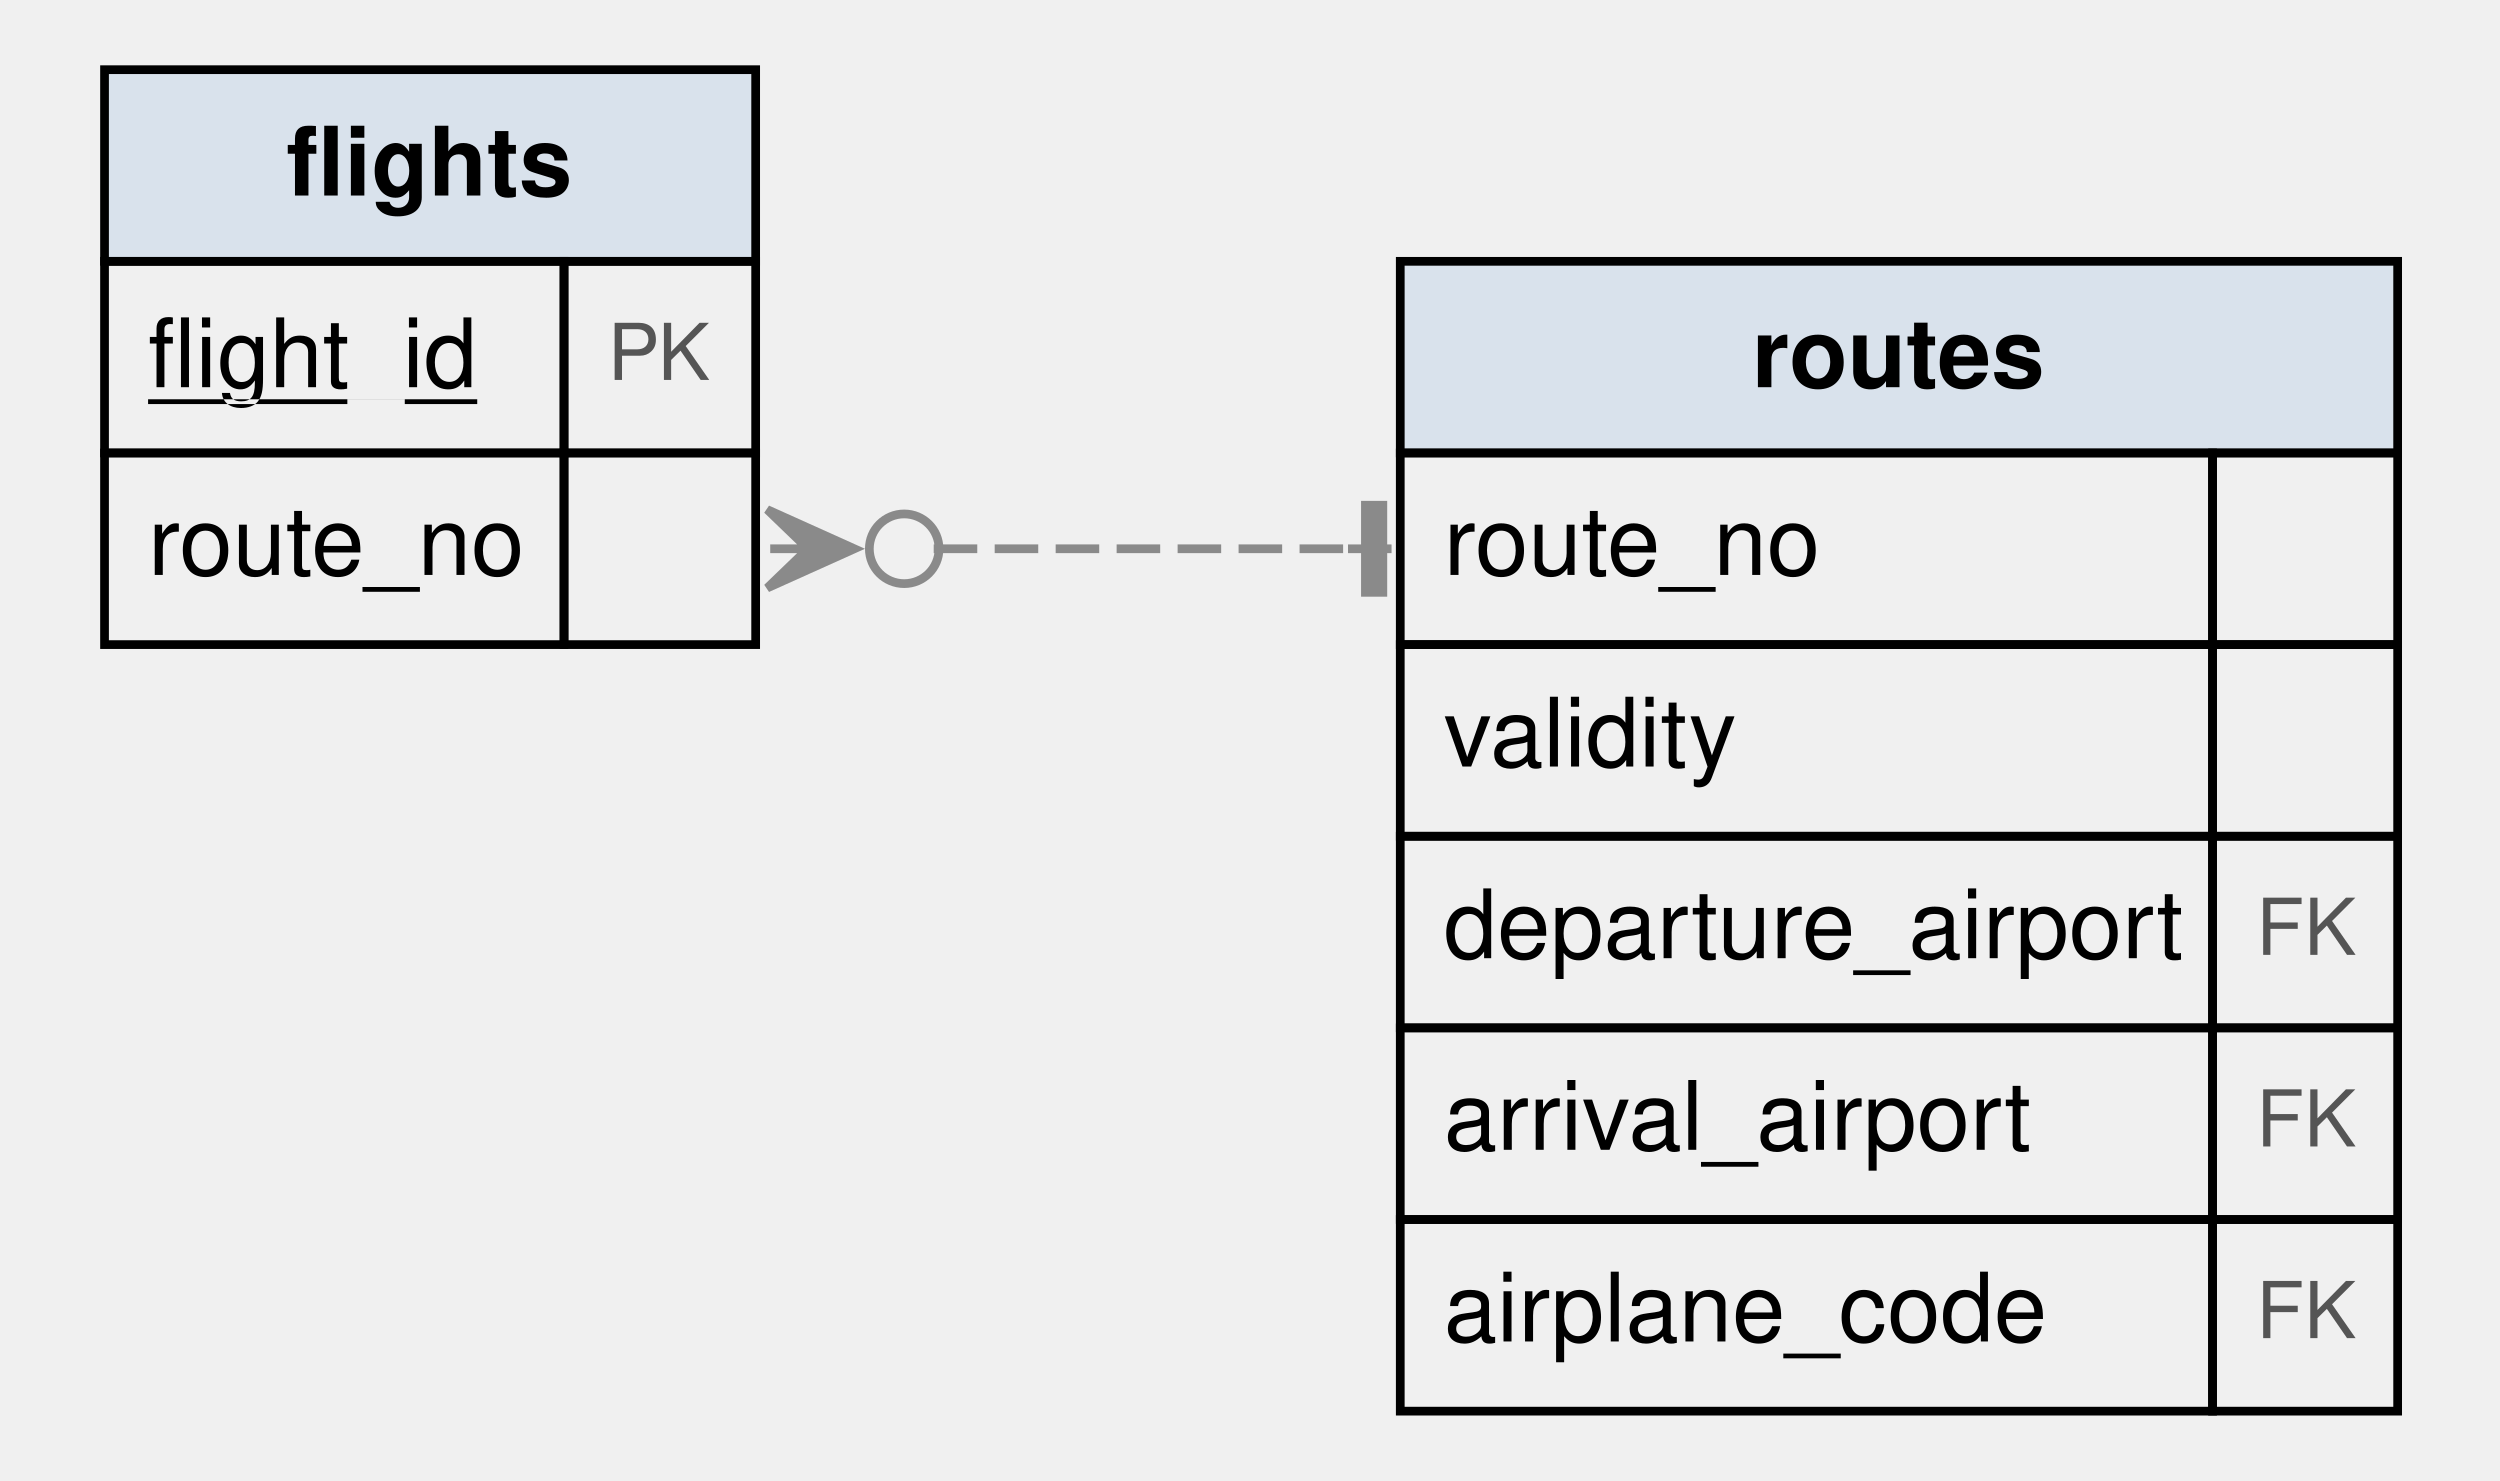
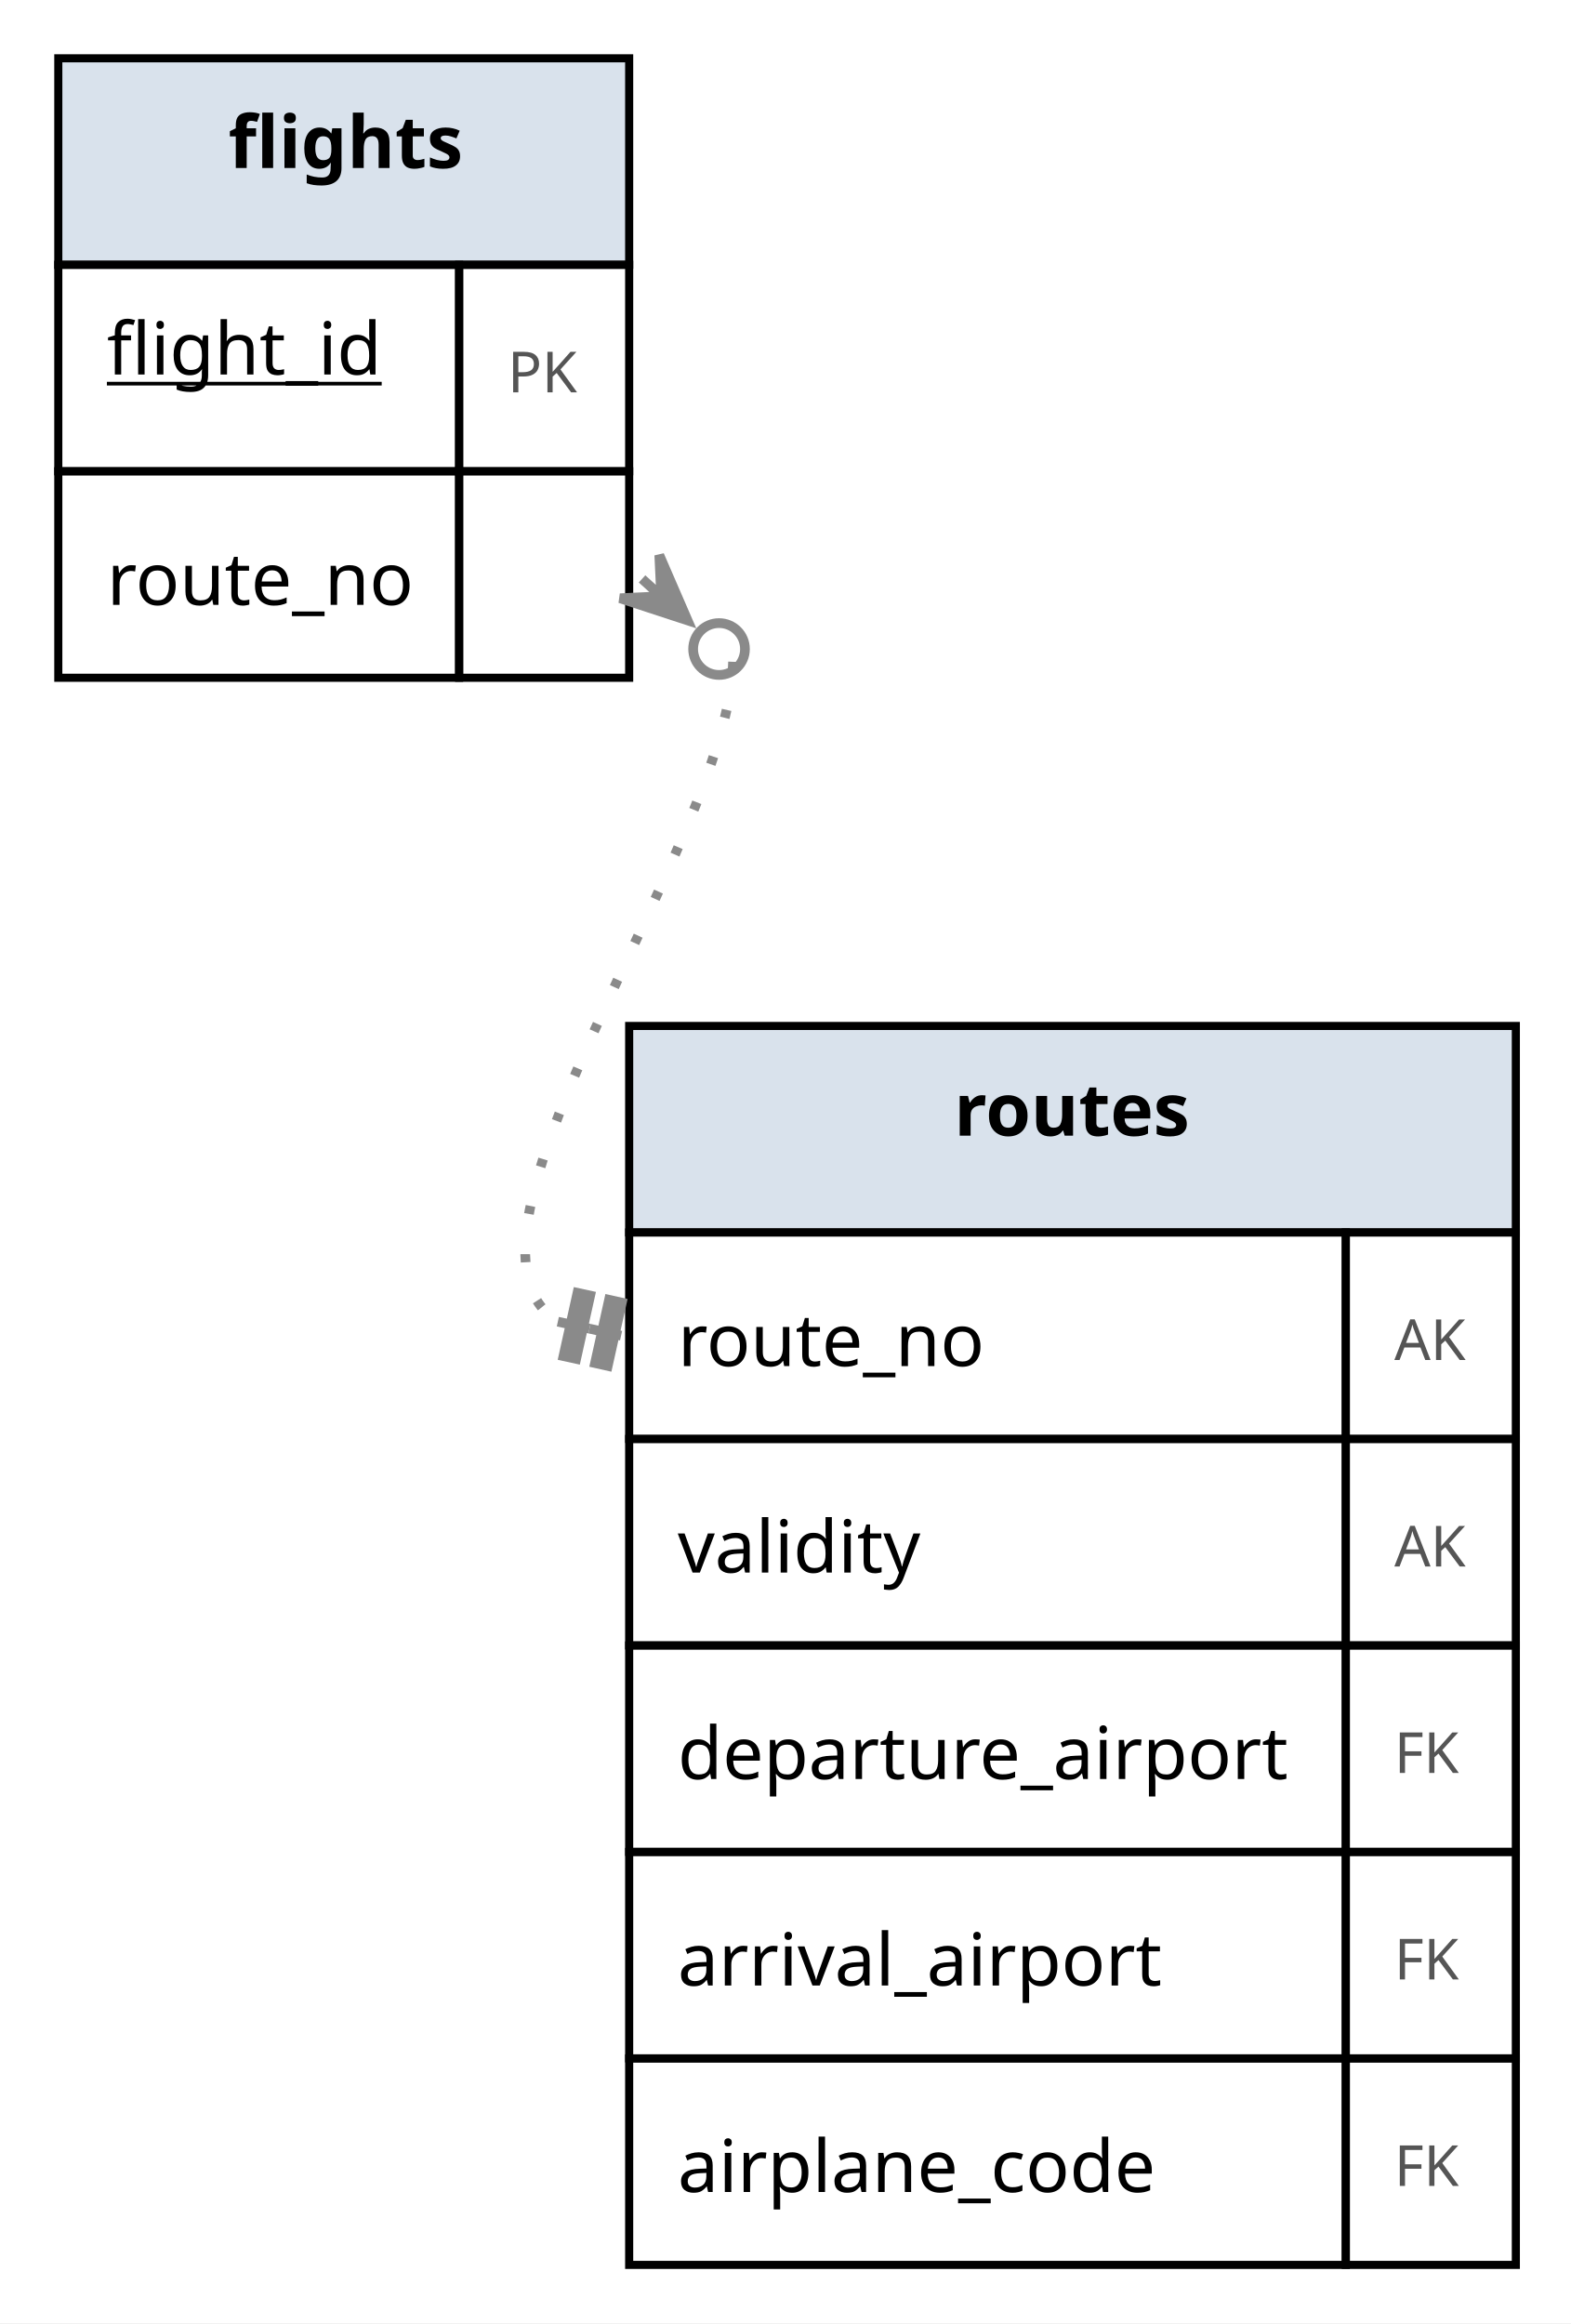
- <svg xmlns="http://www.w3.org/2000/svg" width="287pt" height="170pt" viewBox="0.00 0.00 287.00 170.00">
-   <g id="graph0" class="graph" transform="scale(1 1) rotate(0) translate(4 166)">
+ <svg xmlns="http://www.w3.org/2000/svg" width="194pt" height="287pt" viewBox="0.00 0.00 194.00 287.00">
+   <g id="graph0" class="graph" transform="scale(1 1) rotate(0) translate(7.2 279.7)">
+     <polygon fill="white" stroke="none" points="-7.2,7.2 -7.2,-279.7 187.2,-279.7 187.2,7.2 -7.2,7.2" />
    <g id="node1" class="node">
-       <polygon fill="#d9e2ec" stroke="none" points="8,-136 8,-158 82.75,-158 82.75,-136 8,-136" />
-       <polygon fill="none" stroke="black" points="8,-136 8,-158 82.75,-158 82.75,-136 8,-136" />
-       <text xml:space="preserve" text-anchor="start" x="28.88" y="-143.55" font-family="Helvetica,sans-Serif" font-weight="bold" font-size="11.00">flights</text>
-       <polygon fill="none" stroke="black" points="8,-114 8,-136 60.75,-136 60.75,-114 8,-114" />
-       <text xml:space="preserve" text-anchor="start" x="13" y="-121.55" font-family="Helvetica,sans-Serif" text-decoration="underline" font-size="11.00">flight_id</text>
-       <polygon fill="none" stroke="black" points="60.75,-114 60.75,-136 82.75,-136 82.75,-114 60.75,-114" />
-       <text xml:space="preserve" text-anchor="start" x="65.75" y="-122.38" font-family="Helvetica,sans-Serif" font-size="9.00" fill="#555555">PK</text>
-       <polygon fill="none" stroke="black" points="8,-92 8,-114 60.75,-114 60.75,-92 8,-92" />
-       <text xml:space="preserve" text-anchor="start" x="13" y="-100" font-family="Helvetica,sans-Serif" font-size="11.00">route_no</text>
-       <polygon fill="none" stroke="black" points="60.75,-92 60.75,-114 82.75,-114 82.75,-92 60.75,-92" />
+       <polygon fill="#d9e2ec" stroke="none" points="70.5,-127.5 70.5,-153 180,-153 180,-127.5 70.5,-127.5" />
+       <polygon fill="none" stroke="#000000" points="70.5,-127.5 70.5,-153 180,-153 180,-127.5 70.5,-127.5" />
+       <text xml:space="preserve" text-anchor="start" x="110.62" y="-139.45" font-family="Noto Sans KR" font-weight="bold" font-size="9.00" fill="#000000">routes</text>
+       <polygon fill="none" stroke="#000000" points="70.5,-102 70.5,-127.5 159,-127.5 159,-102 70.5,-102" />
+       <text xml:space="preserve" text-anchor="start" x="76.5" y="-111" font-family="Noto Sans KR" font-size="9.00">route_no</text>
+       <polygon fill="none" stroke="#000000" points="159,-102 159,-127.5 180,-127.5 180,-102 159,-102" />
+       <text xml:space="preserve" text-anchor="start" x="165" y="-111.75" font-family="Noto Sans KR" font-size="7.00" fill="#555555">AK</text>
+       <polygon fill="none" stroke="#000000" points="70.5,-76.5 70.5,-102 159,-102 159,-76.5 70.5,-76.5" />
+       <text xml:space="preserve" text-anchor="start" x="76.5" y="-85.5" font-family="Noto Sans KR" font-size="9.00">validity</text>
+       <polygon fill="none" stroke="#000000" points="159,-76.5 159,-102 180,-102 180,-76.5 159,-76.5" />
+       <text xml:space="preserve" text-anchor="start" x="165" y="-86.25" font-family="Noto Sans KR" font-size="7.00" fill="#555555">AK</text>
+       <polygon fill="none" stroke="#000000" points="70.5,-51 70.5,-76.5 159,-76.5 159,-51 70.5,-51" />
+       <text xml:space="preserve" text-anchor="start" x="76.5" y="-60" font-family="Noto Sans KR" font-size="9.00">departure_airport</text>
+       <polygon fill="none" stroke="#000000" points="159,-51 159,-76.5 180,-76.5 180,-51 159,-51" />
+       <text xml:space="preserve" text-anchor="start" x="165" y="-60.75" font-family="Noto Sans KR" font-size="7.00" fill="#555555">FK</text>
+       <polygon fill="none" stroke="#000000" points="70.5,-25.5 70.5,-51 159,-51 159,-25.5 70.5,-25.5" />
+       <text xml:space="preserve" text-anchor="start" x="76.5" y="-34.5" font-family="Noto Sans KR" font-size="9.00">arrival_airport</text>
+       <polygon fill="none" stroke="#000000" points="159,-25.5 159,-51 180,-51 180,-25.5 159,-25.5" />
+       <text xml:space="preserve" text-anchor="start" x="165" y="-35.25" font-family="Noto Sans KR" font-size="7.00" fill="#555555">FK</text>
+       <polygon fill="none" stroke="#000000" points="70.5,0 70.5,-25.5 159,-25.5 159,0 70.5,0" />
+       <text xml:space="preserve" text-anchor="start" x="76.5" y="-9" font-family="Noto Sans KR" font-size="9.00">airplane_code</text>
+       <polygon fill="none" stroke="#000000" points="159,0 159,-25.5 180,-25.5 180,0 159,0" />
+       <text xml:space="preserve" text-anchor="start" x="165" y="-9.75" font-family="Noto Sans KR" font-size="7.00" fill="#555555">FK</text>
    </g>
    <g id="node2" class="node">
-       <polygon fill="#d9e2ec" stroke="none" points="156.75,-114 156.75,-136 271.25,-136 271.25,-114 156.75,-114" />
-       <polygon fill="none" stroke="black" points="156.75,-114 156.75,-136 271.25,-136 271.25,-114 156.75,-114" />
-       <text xml:space="preserve" text-anchor="start" x="197.12" y="-121.55" font-family="Helvetica,sans-Serif" font-weight="bold" font-size="11.00">routes</text>
-       <polygon fill="none" stroke="black" points="156.75,-92 156.75,-114 250,-114 250,-92 156.75,-92" />
-       <text xml:space="preserve" text-anchor="start" x="161.75" y="-100" font-family="Helvetica,sans-Serif" font-size="11.00">route_no</text>
-       <polygon fill="none" stroke="black" points="250,-92 250,-114 271.25,-114 271.25,-92 250,-92" />
-       <polygon fill="none" stroke="black" points="156.75,-70 156.75,-92 250,-92 250,-70 156.75,-70" />
-       <text xml:space="preserve" text-anchor="start" x="161.75" y="-78" font-family="Helvetica,sans-Serif" font-size="11.00">validity</text>
-       <polygon fill="none" stroke="black" points="250,-70 250,-92 271.25,-92 271.25,-70 250,-70" />
-       <polygon fill="none" stroke="black" points="156.75,-48 156.75,-70 250,-70 250,-48 156.75,-48" />
-       <text xml:space="preserve" text-anchor="start" x="161.75" y="-56" font-family="Helvetica,sans-Serif" font-size="11.00">departure_airport</text>
-       <polygon fill="none" stroke="black" points="250,-48 250,-70 271.25,-70 271.25,-48 250,-48" />
-       <text xml:space="preserve" text-anchor="start" x="255" y="-56.38" font-family="Helvetica,sans-Serif" font-size="9.00" fill="#555555">FK</text>
-       <polygon fill="none" stroke="black" points="156.75,-26 156.75,-48 250,-48 250,-26 156.75,-26" />
-       <text xml:space="preserve" text-anchor="start" x="161.75" y="-34" font-family="Helvetica,sans-Serif" font-size="11.00">arrival_airport</text>
-       <polygon fill="none" stroke="black" points="250,-26 250,-48 271.25,-48 271.25,-26 250,-26" />
-       <text xml:space="preserve" text-anchor="start" x="255" y="-34.38" font-family="Helvetica,sans-Serif" font-size="9.00" fill="#555555">FK</text>
-       <polygon fill="none" stroke="black" points="156.75,-4 156.75,-26 250,-26 250,-4 156.75,-4" />
-       <text xml:space="preserve" text-anchor="start" x="161.75" y="-12" font-family="Helvetica,sans-Serif" font-size="11.00">airplane_code</text>
-       <polygon fill="none" stroke="black" points="250,-4 250,-26 271.25,-26 271.25,-4 250,-4" />
-       <text xml:space="preserve" text-anchor="start" x="255" y="-12.38" font-family="Helvetica,sans-Serif" font-size="9.00" fill="#555555">FK</text>
+       <polygon fill="#d9e2ec" stroke="none" points="0,-247 0,-272.5 70.5,-272.5 70.5,-247 0,-247" />
+       <polygon fill="none" stroke="#000000" points="0,-247 0,-272.5 70.5,-272.5 70.5,-247 0,-247" />
+       <text xml:space="preserve" text-anchor="start" x="21" y="-258.95" font-family="Noto Sans KR" font-weight="bold" font-size="9.00" fill="#000000">flights</text>
+       <polygon fill="none" stroke="#000000" points="0,-221.5 0,-247 49.5,-247 49.5,-221.5 0,-221.5" />
+       <text xml:space="preserve" text-anchor="start" x="6" y="-233.45" font-family="Noto Sans KR" text-decoration="underline" font-size="9.00">flight_id</text>
+       <polygon fill="none" stroke="#000000" points="49.5,-221.5 49.5,-247 70.5,-247 70.5,-221.5 49.5,-221.5" />
+       <text xml:space="preserve" text-anchor="start" x="55.5" y="-231.25" font-family="Noto Sans KR" font-size="7.00" fill="#555555">PK</text>
+       <polygon fill="none" stroke="#000000" points="0,-196 0,-221.5 49.5,-221.5 49.5,-196 0,-196" />
+       <text xml:space="preserve" text-anchor="start" x="6" y="-205" font-family="Noto Sans KR" font-size="9.00">route_no</text>
+       <polygon fill="none" stroke="#000000" points="49.5,-196 49.5,-221.5 70.5,-221.5 70.5,-196 49.5,-196" />
+       <text xml:space="preserve" text-anchor="start" x="55.5" y="-205" font-family="Noto Sans KR" font-size="9.00"> </text>
    </g>
    <g id="edge1" class="edge">
-       <path fill="none" stroke="#8a8a8a" stroke-dasharray="5,2" d="M103.19,-103C119.68,-103 129.87,-103 150.81,-103" />
-       <polygon fill="#8a8a8a" stroke="#8a8a8a" points="94.08,-103 84.08,-98.5 88.75,-103 84.42,-103 84.42,-103 84.42,-103 88.75,-103 84.08,-107.5 94.08,-103" />
-       <ellipse fill="none" stroke="#8a8a8a" cx="99.8" cy="-103" rx="4" ry="4" />
-       <polygon fill="#8a8a8a" stroke="#8a8a8a" points="154.75,-98 154.75,-108 152.75,-108 152.75,-98 154.75,-98" />
-       <polyline fill="none" stroke="#8a8a8a" points="155.75,-103 150.75,-103" />
+       <path fill="none" stroke="#8a8a8a" stroke-width="1.2" stroke-dasharray="1,5" d="M83.33,-197.97C82.9,-175.78 45.46,-126.29 61.78,-116.46" />
+       <polygon fill="#8a8a8a" stroke="#8a8a8a" stroke-width="1.2" points="77.71,-203.09 69.37,-205.82 74.46,-206.06 72.09,-208.21 72.09,-208.21 72.09,-208.21 74.46,-206.06 74.22,-211.14 77.71,-203.09" />
+       <ellipse fill="none" stroke="#8a8a8a" stroke-width="1.2" cx="81.6" cy="-199.55" rx="3.2" ry="3.2" />
+       <polygon fill="#8a8a8a" stroke="#8a8a8a" stroke-width="1.2" points="67.85,-111.02 69.59,-118.83 68.02,-119.18 66.29,-111.37 67.85,-111.02" />
+       <polyline fill="none" stroke="#8a8a8a" stroke-width="1.2" points="69.5,-114.75 65.6,-115.62" />
+       <polygon fill="#8a8a8a" stroke="#8a8a8a" stroke-width="1.2" points="63.95,-111.89 65.68,-119.7 64.12,-120.04 62.39,-112.23 63.95,-111.89" />
+       <polyline fill="none" stroke="#8a8a8a" stroke-width="1.2" points="65.6,-115.62 61.69,-116.48" />
    </g>
  </g>
</svg>
